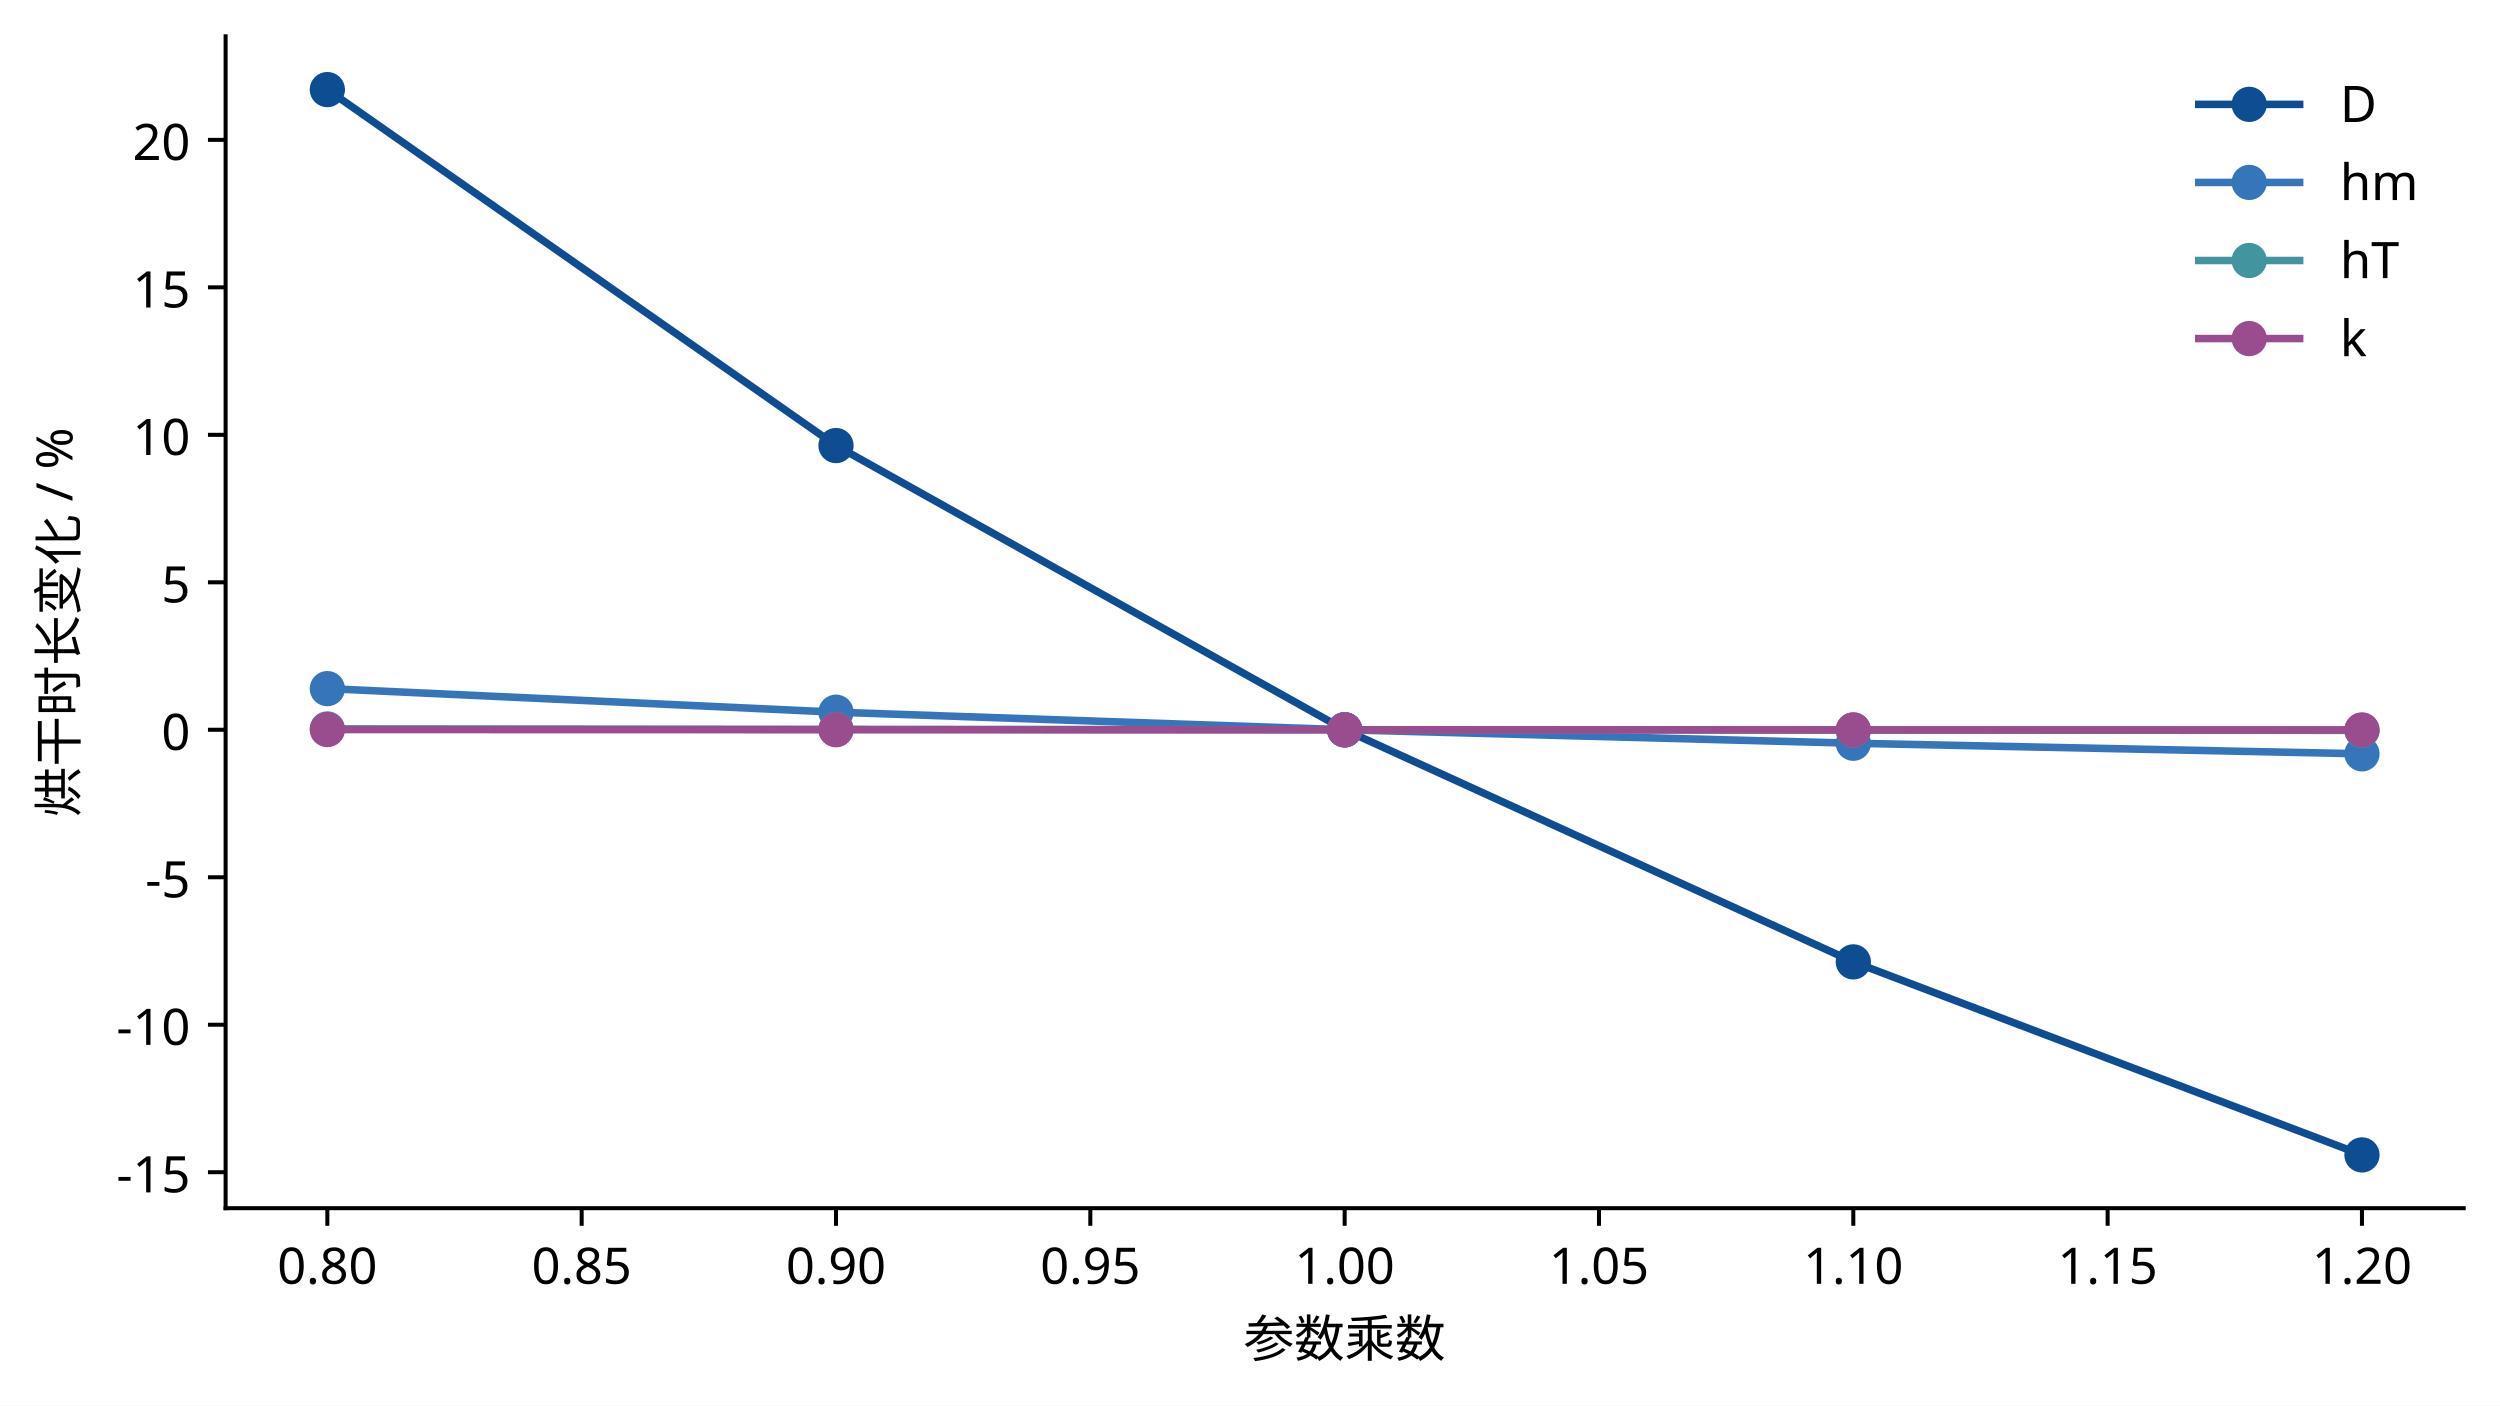
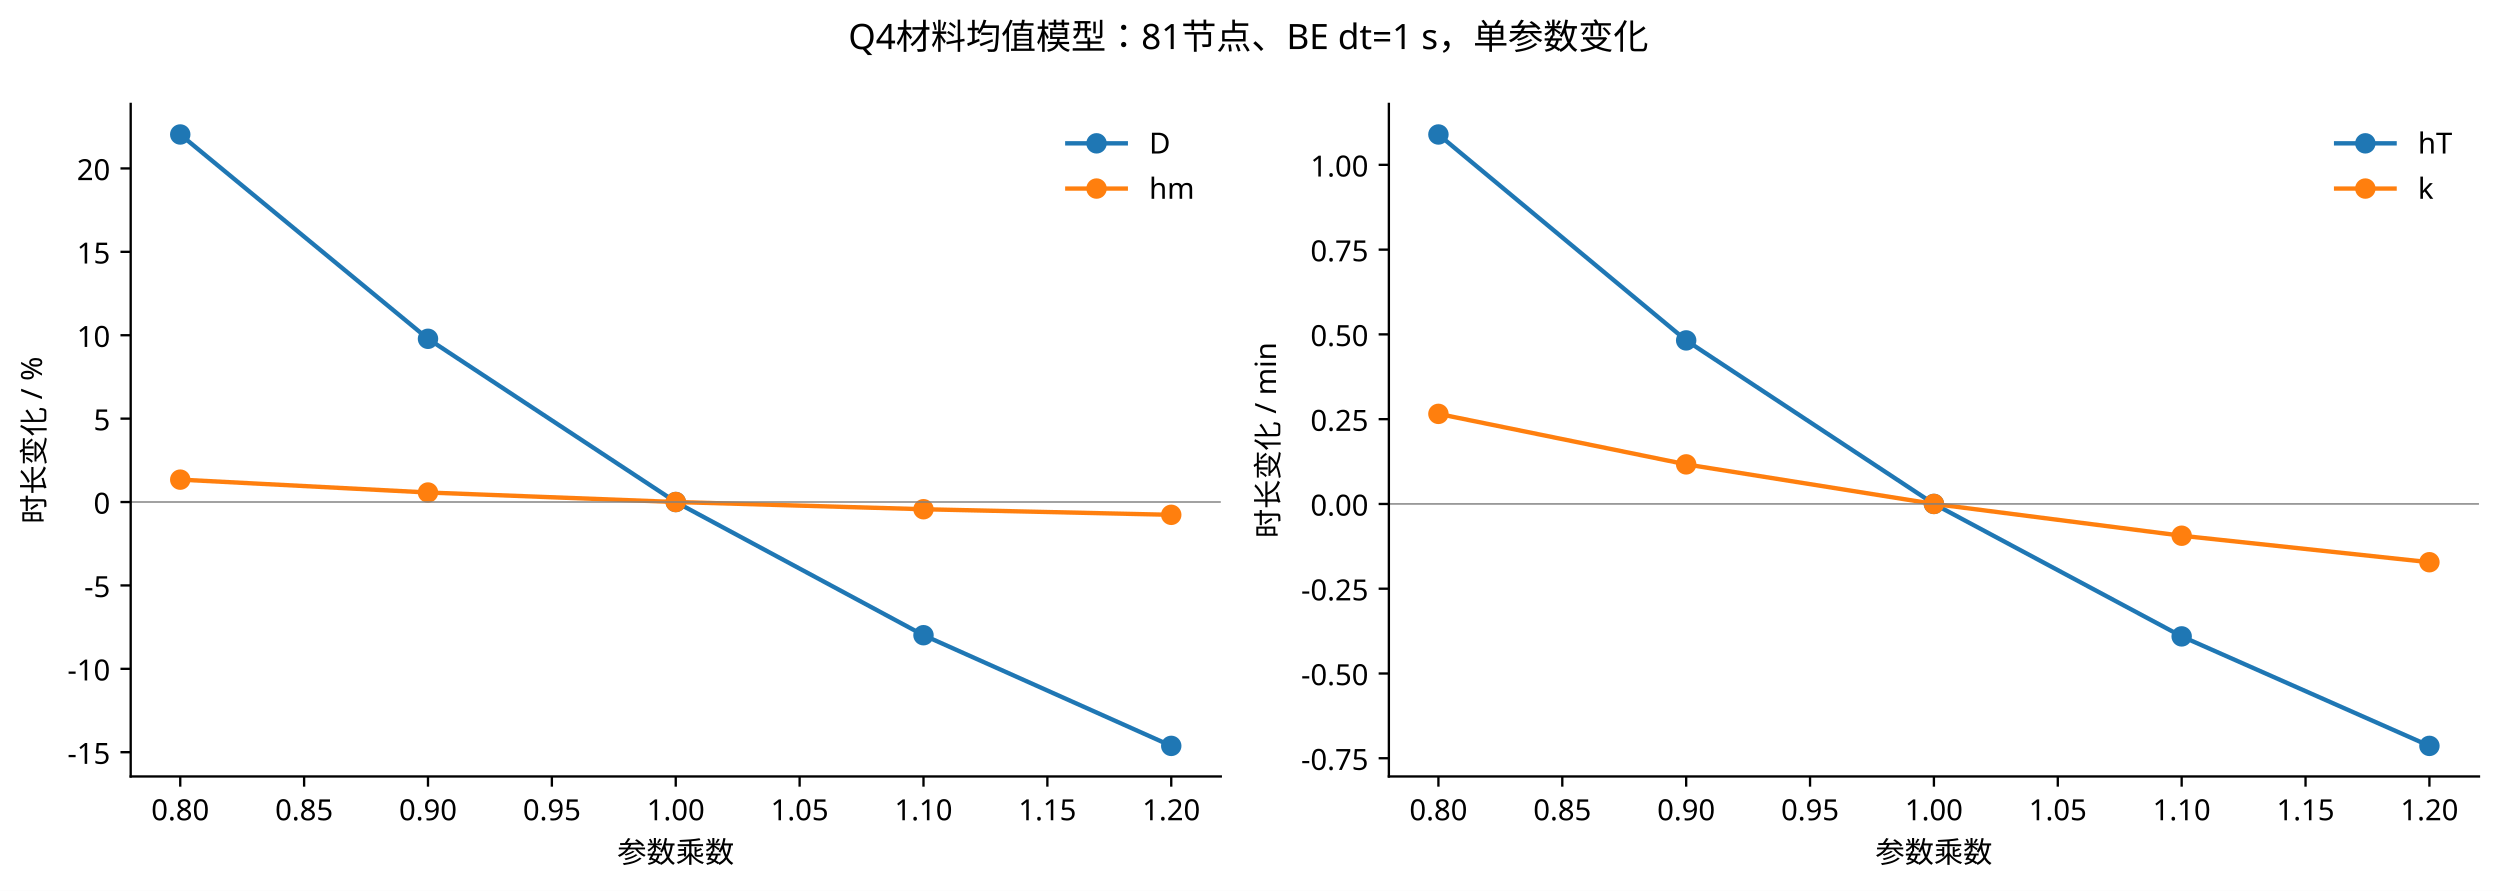
- <svg xmlns="http://www.w3.org/2000/svg" xmlns:xlink="http://www.w3.org/1999/xlink" width="495.704pt" height="278.719pt" viewBox="0 0 495.704 278.719" version="1.1">
+ <svg xmlns="http://www.w3.org/2000/svg" xmlns:xlink="http://www.w3.org/1999/xlink" width="855.704pt" height="304.927pt" viewBox="0 0 855.704 304.927" version="1.1">
  <defs>
    <style type="text/css">*{stroke-linejoin: round; stroke-linecap: butt}</style>
  </defs>
  <g id="figure_1">
    <g id="patch_1">
-       <path d="M 0 278.719  L 495.704 278.719  L 495.704 0  L 0 0  z " style="fill: #ffffff" />
+       <path d="M 0 304.927  L 855.704 304.927  L 855.704 0  L 0 0  z " style="fill: #ffffff" />
    </g>
    <g id="axes_1">
      <g id="patch_2">
-         <path d="M 44.734 239.56  L 488.504 239.56  L 488.504 7.2  L 44.734 7.2  z " style="fill: #ffffff" />
+         <path d="M 44.734 265.768  L 417.854 265.768  L 417.854 35.568  L 44.734 35.568  z " style="fill: #ffffff" />
      </g>
      <g id="matplotlib.axis_1">
        <g id="xtick_1">
          <g id="line2d_1">
            <defs>
-               <path id="me2668343af" d="M 0 0  L 0 3.5  " style="stroke: #000000; stroke-width: 0.8" />
+               <path id="m8915aae7dd" d="M 0 0  L 0 3.5  " style="stroke: #000000; stroke-width: 0.8" />
            </defs>
            <g>
-               <use xlink:href="#me2668343af" x="64.906" y="239.56" style="stroke: #000000; stroke-width: 0.8" />
+               <use xlink:href="#m8915aae7dd" x="61.694" y="265.768" style="stroke: #000000; stroke-width: 0.8" />
            </g>
          </g>
          <g id="text_1">
-             <text style="font-size: 10px; font-family: 'Microsoft YaHei'; text-anchor: middle" x="64.906" y="254.554" transform="rotate(-0 64.90574 254.5538)">0.80</text>
+             <text style="font-size: 10px; font-family: 'Microsoft YaHei'; text-anchor: middle" x="61.694" y="280.762" transform="rotate(-0 61.69438 280.7618)">0.80</text>
          </g>
        </g>
        <g id="xtick_2">
          <g id="line2d_2">
            <g>
-               <use xlink:href="#me2668343af" x="115.334" y="239.56" style="stroke: #000000; stroke-width: 0.8" />
+               <use xlink:href="#m8915aae7dd" x="104.094" y="265.768" style="stroke: #000000; stroke-width: 0.8" />
            </g>
          </g>
          <g id="text_2">
-             <text style="font-size: 10px; font-family: 'Microsoft YaHei'; text-anchor: middle" x="115.334" y="254.554" transform="rotate(-0 115.3341 254.5538)">0.85</text>
+             <text style="font-size: 10px; font-family: 'Microsoft YaHei'; text-anchor: middle" x="104.094" y="280.762" transform="rotate(-0 104.0944 280.7618)">0.85</text>
          </g>
        </g>
        <g id="xtick_3">
          <g id="line2d_3">
            <g>
-               <use xlink:href="#me2668343af" x="165.763" y="239.56" style="stroke: #000000; stroke-width: 0.8" />
+               <use xlink:href="#m8915aae7dd" x="146.494" y="265.768" style="stroke: #000000; stroke-width: 0.8" />
            </g>
          </g>
          <g id="text_3">
-             <text style="font-size: 10px; font-family: 'Microsoft YaHei'; text-anchor: middle" x="165.763" y="254.554" transform="rotate(-0 165.7626 254.5538)">0.90</text>
+             <text style="font-size: 10px; font-family: 'Microsoft YaHei'; text-anchor: middle" x="146.494" y="280.762" transform="rotate(-0 146.4944 280.7618)">0.90</text>
          </g>
        </g>
        <g id="xtick_4">
          <g id="line2d_4">
            <g>
-               <use xlink:href="#me2668343af" x="216.191" y="239.56" style="stroke: #000000; stroke-width: 0.8" />
+               <use xlink:href="#m8915aae7dd" x="188.894" y="265.768" style="stroke: #000000; stroke-width: 0.8" />
            </g>
          </g>
          <g id="text_4">
-             <text style="font-size: 10px; font-family: 'Microsoft YaHei'; text-anchor: middle" x="216.191" y="254.554" transform="rotate(-0 216.191 254.5538)">0.95</text>
+             <text style="font-size: 10px; font-family: 'Microsoft YaHei'; text-anchor: middle" x="188.894" y="280.762" transform="rotate(-0 188.8944 280.7618)">0.95</text>
          </g>
        </g>
        <g id="xtick_5">
          <g id="line2d_5">
            <g>
-               <use xlink:href="#me2668343af" x="266.619" y="239.56" style="stroke: #000000; stroke-width: 0.8" />
+               <use xlink:href="#m8915aae7dd" x="231.294" y="265.768" style="stroke: #000000; stroke-width: 0.8" />
            </g>
          </g>
          <g id="text_5">
-             <text style="font-size: 10px; font-family: 'Microsoft YaHei'; text-anchor: middle" x="266.619" y="254.554" transform="rotate(-0 266.6194 254.5538)">1.00</text>
+             <text style="font-size: 10px; font-family: 'Microsoft YaHei'; text-anchor: middle" x="231.294" y="280.762" transform="rotate(-0 231.2944 280.7618)">1.00</text>
          </g>
        </g>
        <g id="xtick_6">
          <g id="line2d_6">
            <g>
-               <use xlink:href="#me2668343af" x="317.048" y="239.56" style="stroke: #000000; stroke-width: 0.8" />
+               <use xlink:href="#m8915aae7dd" x="273.694" y="265.768" style="stroke: #000000; stroke-width: 0.8" />
            </g>
          </g>
          <g id="text_6">
-             <text style="font-size: 10px; font-family: 'Microsoft YaHei'; text-anchor: middle" x="317.048" y="254.554" transform="rotate(-0 317.0478 254.5538)">1.05</text>
+             <text style="font-size: 10px; font-family: 'Microsoft YaHei'; text-anchor: middle" x="273.694" y="280.762" transform="rotate(-0 273.6944 280.7618)">1.05</text>
          </g>
        </g>
        <g id="xtick_7">
          <g id="line2d_7">
            <g>
-               <use xlink:href="#me2668343af" x="367.476" y="239.56" style="stroke: #000000; stroke-width: 0.8" />
+               <use xlink:href="#m8915aae7dd" x="316.094" y="265.768" style="stroke: #000000; stroke-width: 0.8" />
            </g>
          </g>
          <g id="text_7">
-             <text style="font-size: 10px; font-family: 'Microsoft YaHei'; text-anchor: middle" x="367.476" y="254.554" transform="rotate(-0 367.4762 254.5538)">1.10</text>
+             <text style="font-size: 10px; font-family: 'Microsoft YaHei'; text-anchor: middle" x="316.094" y="280.762" transform="rotate(-0 316.0944 280.7618)">1.10</text>
          </g>
        </g>
        <g id="xtick_8">
          <g id="line2d_8">
            <g>
-               <use xlink:href="#me2668343af" x="417.905" y="239.56" style="stroke: #000000; stroke-width: 0.8" />
+               <use xlink:href="#m8915aae7dd" x="358.494" y="265.768" style="stroke: #000000; stroke-width: 0.8" />
            </g>
          </g>
          <g id="text_8">
-             <text style="font-size: 10px; font-family: 'Microsoft YaHei'; text-anchor: middle" x="417.905" y="254.554" transform="rotate(-0 417.9046 254.5538)">1.15</text>
+             <text style="font-size: 10px; font-family: 'Microsoft YaHei'; text-anchor: middle" x="358.494" y="280.762" transform="rotate(-0 358.4944 280.7618)">1.15</text>
          </g>
        </g>
        <g id="xtick_9">
          <g id="line2d_9">
            <g>
-               <use xlink:href="#me2668343af" x="468.333" y="239.56" style="stroke: #000000; stroke-width: 0.8" />
+               <use xlink:href="#m8915aae7dd" x="400.894" y="265.768" style="stroke: #000000; stroke-width: 0.8" />
            </g>
          </g>
          <g id="text_9">
-             <text style="font-size: 10px; font-family: 'Microsoft YaHei'; text-anchor: middle" x="468.333" y="254.554" transform="rotate(-0 468.333 254.5538)">1.20</text>
+             <text style="font-size: 10px; font-family: 'Microsoft YaHei'; text-anchor: middle" x="400.894" y="280.762" transform="rotate(-0 400.8944 280.7618)">1.20</text>
          </g>
        </g>
        <g id="text_10">
-           <text style="font-size: 10px; font-family: 'Microsoft YaHei'; text-anchor: middle" x="266.619" y="269.033" transform="rotate(-0 266.6194 269.0334)">参数乘数</text>
+           <text style="font-size: 10px; font-family: 'Microsoft YaHei'; text-anchor: middle" x="231.294" y="295.241" transform="rotate(-0 231.2944 295.2414)">参数乘数</text>
        </g>
      </g>
      <g id="matplotlib.axis_2">
        <g id="ytick_1">
          <g id="line2d_10">
            <defs>
-               <path id="m60dff302eb" d="M 0 0  L -3.5 0  " style="stroke: #000000; stroke-width: 0.8" />
+               <path id="m624a683302" d="M 0 0  L -3.5 0  " style="stroke: #000000; stroke-width: 0.8" />
            </defs>
            <g>
-               <use xlink:href="#m60dff302eb" x="44.734" y="232.428" style="stroke: #000000; stroke-width: 0.8" />
+               <use xlink:href="#m624a683302" x="44.734" y="257.464" style="stroke: #000000; stroke-width: 0.8" />
            </g>
          </g>
          <g id="text_11">
-             <text style="font-size: 10px; font-family: 'Microsoft YaHei'; text-anchor: end" x="37.734" y="236.425" transform="rotate(-0 37.73438 236.4248)">-15</text>
+             <text style="font-size: 10px; font-family: 'Microsoft YaHei'; text-anchor: end" x="37.734" y="261.461" transform="rotate(-0 37.73438 261.4606)">-15</text>
          </g>
        </g>
        <g id="ytick_2">
          <g id="line2d_11">
            <g>
-               <use xlink:href="#m60dff302eb" x="44.734" y="203.186" style="stroke: #000000; stroke-width: 0.8" />
+               <use xlink:href="#m624a683302" x="44.734" y="228.92" style="stroke: #000000; stroke-width: 0.8" />
            </g>
          </g>
          <g id="text_12">
-             <text style="font-size: 10px; font-family: 'Microsoft YaHei'; text-anchor: end" x="37.734" y="207.183" transform="rotate(-0 37.73438 207.1827)">-10</text>
+             <text style="font-size: 10px; font-family: 'Microsoft YaHei'; text-anchor: end" x="37.734" y="232.917" transform="rotate(-0 37.73438 232.9172)">-10</text>
          </g>
        </g>
        <g id="ytick_3">
          <g id="line2d_12">
            <g>
-               <use xlink:href="#m60dff302eb" x="44.734" y="173.944" style="stroke: #000000; stroke-width: 0.8" />
+               <use xlink:href="#m624a683302" x="44.734" y="200.377" style="stroke: #000000; stroke-width: 0.8" />
            </g>
          </g>
          <g id="text_13">
-             <text style="font-size: 10px; font-family: 'Microsoft YaHei'; text-anchor: end" x="37.734" y="177.941" transform="rotate(-0 37.73438 177.9406)">-5</text>
+             <text style="font-size: 10px; font-family: 'Microsoft YaHei'; text-anchor: end" x="37.734" y="204.374" transform="rotate(-0 37.73438 204.3738)">-5</text>
          </g>
        </g>
        <g id="ytick_4">
          <g id="line2d_13">
            <g>
-               <use xlink:href="#m60dff302eb" x="44.734" y="144.702" style="stroke: #000000; stroke-width: 0.8" />
+               <use xlink:href="#m624a683302" x="44.734" y="171.833" style="stroke: #000000; stroke-width: 0.8" />
            </g>
          </g>
          <g id="text_14">
-             <text style="font-size: 10px; font-family: 'Microsoft YaHei'; text-anchor: end" x="37.734" y="148.698" transform="rotate(-0 37.73438 148.6985)">0</text>
+             <text style="font-size: 10px; font-family: 'Microsoft YaHei'; text-anchor: end" x="37.734" y="175.83" transform="rotate(-0 37.73438 175.8304)">0</text>
          </g>
        </g>
        <g id="ytick_5">
          <g id="line2d_14">
            <g>
-               <use xlink:href="#m60dff302eb" x="44.734" y="115.459" style="stroke: #000000; stroke-width: 0.8" />
+               <use xlink:href="#m624a683302" x="44.734" y="143.29" style="stroke: #000000; stroke-width: 0.8" />
            </g>
          </g>
          <g id="text_15">
-             <text style="font-size: 10px; font-family: 'Microsoft YaHei'; text-anchor: end" x="37.734" y="119.456" transform="rotate(-0 37.73438 119.4564)">5</text>
+             <text style="font-size: 10px; font-family: 'Microsoft YaHei'; text-anchor: end" x="37.734" y="147.287" transform="rotate(-0 37.73438 147.287)">5</text>
          </g>
        </g>
        <g id="ytick_6">
          <g id="line2d_15">
            <g>
-               <use xlink:href="#m60dff302eb" x="44.734" y="86.217" style="stroke: #000000; stroke-width: 0.8" />
+               <use xlink:href="#m624a683302" x="44.734" y="114.747" style="stroke: #000000; stroke-width: 0.8" />
            </g>
          </g>
          <g id="text_16">
-             <text style="font-size: 10px; font-family: 'Microsoft YaHei'; text-anchor: end" x="37.734" y="90.214" transform="rotate(-0 37.73438 90.21426)">10</text>
+             <text style="font-size: 10px; font-family: 'Microsoft YaHei'; text-anchor: end" x="37.734" y="118.744" transform="rotate(-0 37.73438 118.7436)">10</text>
          </g>
        </g>
        <g id="ytick_7">
          <g id="line2d_16">
            <g>
-               <use xlink:href="#m60dff302eb" x="44.734" y="56.975" style="stroke: #000000; stroke-width: 0.8" />
+               <use xlink:href="#m624a683302" x="44.734" y="86.203" style="stroke: #000000; stroke-width: 0.8" />
            </g>
          </g>
          <g id="text_17">
-             <text style="font-size: 10px; font-family: 'Microsoft YaHei'; text-anchor: end" x="37.734" y="60.972" transform="rotate(-0 37.73438 60.97216)">15</text>
+             <text style="font-size: 10px; font-family: 'Microsoft YaHei'; text-anchor: end" x="37.734" y="90.2" transform="rotate(-0 37.73438 90.20015)">15</text>
          </g>
        </g>
        <g id="ytick_8">
          <g id="line2d_17">
            <g>
-               <use xlink:href="#m60dff302eb" x="44.734" y="27.733" style="stroke: #000000; stroke-width: 0.8" />
+               <use xlink:href="#m624a683302" x="44.734" y="57.66" style="stroke: #000000; stroke-width: 0.8" />
            </g>
          </g>
          <g id="text_18">
-             <text style="font-size: 10px; font-family: 'Microsoft YaHei'; text-anchor: end" x="37.734" y="31.73" transform="rotate(-0 37.73438 31.73006)">20</text>
+             <text style="font-size: 10px; font-family: 'Microsoft YaHei'; text-anchor: end" x="37.734" y="61.657" transform="rotate(-0 37.73438 61.65674)">20</text>
          </g>
        </g>
        <g id="text_19">
-           <text style="font-size: 10px; font-family: 'Microsoft YaHei'; text-anchor: middle" x="15.194" y="123.38" transform="rotate(-90 15.19375 123.38)">烘干时长变化 / %</text>
+           <text style="font-size: 10px; font-family: 'Microsoft YaHei'; text-anchor: middle" x="15.194" y="150.668" transform="rotate(-90 15.19375 150.668)">时长变化 / %</text>
        </g>
      </g>
      <g id="line2d_18">
-         <path d="M 64.906 17.762  L 165.763 88.344  L 266.619 144.702  L 367.476 190.722  L 468.333 228.998  " clip-path="url(#p16632d3811)" style="fill: none; stroke: #0f4d92; stroke-width: 1.5; stroke-linecap: square" />
+         <path d="M 61.694 46.032  L 146.494 115.965  L 231.294 171.833  L 316.094 217.421  L 400.894 255.304  " clip-path="url(#p5565f9a1c0)" style="fill: none; stroke: #1f77b4; stroke-width: 1.5; stroke-linecap: square" />
        <defs>
-           <path id="m69f614d986" d="M 0 3  C 0.796 3 1.559 2.684 2.121 2.121  C 2.684 1.559 3 0.796 3 0  C 3 -0.796 2.684 -1.559 2.121 -2.121  C 1.559 -2.684 0.796 -3 0 -3  C -0.796 -3 -1.559 -2.684 -2.121 -2.121  C -2.684 -1.559 -3 -0.796 -3 0  C -3 0.796 -2.684 1.559 -2.121 2.121  C -1.559 2.684 -0.796 3 0 3  z " style="stroke: #0f4d92" />
+           <path id="m8c08a33ecb" d="M 0 3  C 0.796 3 1.559 2.684 2.121 2.121  C 2.684 1.559 3 0.796 3 0  C 3 -0.796 2.684 -1.559 2.121 -2.121  C 1.559 -2.684 0.796 -3 0 -3  C -0.796 -3 -1.559 -2.684 -2.121 -2.121  C -2.684 -1.559 -3 -0.796 -3 0  C -3 0.796 -2.684 1.559 -2.121 2.121  C -1.559 2.684 -0.796 3 0 3  z " style="stroke: #1f77b4" />
        </defs>
-         <g clip-path="url(#p16632d3811)">
-           <use xlink:href="#m69f614d986" x="64.906" y="17.762" style="fill: #0f4d92; stroke: #0f4d92" />
-           <use xlink:href="#m69f614d986" x="165.763" y="88.344" style="fill: #0f4d92; stroke: #0f4d92" />
-           <use xlink:href="#m69f614d986" x="266.619" y="144.702" style="fill: #0f4d92; stroke: #0f4d92" />
-           <use xlink:href="#m69f614d986" x="367.476" y="190.722" style="fill: #0f4d92; stroke: #0f4d92" />
-           <use xlink:href="#m69f614d986" x="468.333" y="228.998" style="fill: #0f4d92; stroke: #0f4d92" />
+         <g clip-path="url(#p5565f9a1c0)">
+           <use xlink:href="#m8c08a33ecb" x="61.694" y="46.032" style="fill: #1f77b4; stroke: #1f77b4" />
+           <use xlink:href="#m8c08a33ecb" x="146.494" y="115.965" style="fill: #1f77b4; stroke: #1f77b4" />
+           <use xlink:href="#m8c08a33ecb" x="231.294" y="171.833" style="fill: #1f77b4; stroke: #1f77b4" />
+           <use xlink:href="#m8c08a33ecb" x="316.094" y="217.421" style="fill: #1f77b4; stroke: #1f77b4" />
+           <use xlink:href="#m8c08a33ecb" x="400.894" y="255.304" style="fill: #1f77b4; stroke: #1f77b4" />
        </g>
      </g>
      <g id="line2d_19">
-         <path d="M 64.906 136.542  L 165.763 141.216  L 266.619 144.702  L 367.476 147.374  L 468.333 149.47  " clip-path="url(#p16632d3811)" style="fill: none; stroke: #3775ba; stroke-width: 1.5; stroke-linecap: square" />
+         <path d="M 61.694 164.172  L 146.494 168.581  L 231.294 171.833  L 316.094 174.301  L 400.894 176.216  " clip-path="url(#p5565f9a1c0)" style="fill: none; stroke: #ff7f0e; stroke-width: 1.5; stroke-linecap: square" />
        <defs>
-           <path id="m16ea770ce6" d="M 0 3  C 0.796 3 1.559 2.684 2.121 2.121  C 2.684 1.559 3 0.796 3 0  C 3 -0.796 2.684 -1.559 2.121 -2.121  C 1.559 -2.684 0.796 -3 0 -3  C -0.796 -3 -1.559 -2.684 -2.121 -2.121  C -2.684 -1.559 -3 -0.796 -3 0  C -3 0.796 -2.684 1.559 -2.121 2.121  C -1.559 2.684 -0.796 3 0 3  z " style="stroke: #3775ba" />
+           <path id="m2f700dfeaf" d="M 0 3  C 0.796 3 1.559 2.684 2.121 2.121  C 2.684 1.559 3 0.796 3 0  C 3 -0.796 2.684 -1.559 2.121 -2.121  C 1.559 -2.684 0.796 -3 0 -3  C -0.796 -3 -1.559 -2.684 -2.121 -2.121  C -2.684 -1.559 -3 -0.796 -3 0  C -3 0.796 -2.684 1.559 -2.121 2.121  C -1.559 2.684 -0.796 3 0 3  z " style="stroke: #ff7f0e" />
        </defs>
-         <g clip-path="url(#p16632d3811)">
-           <use xlink:href="#m16ea770ce6" x="64.906" y="136.542" style="fill: #3775ba; stroke: #3775ba" />
-           <use xlink:href="#m16ea770ce6" x="165.763" y="141.216" style="fill: #3775ba; stroke: #3775ba" />
-           <use xlink:href="#m16ea770ce6" x="266.619" y="144.702" style="fill: #3775ba; stroke: #3775ba" />
-           <use xlink:href="#m16ea770ce6" x="367.476" y="147.374" style="fill: #3775ba; stroke: #3775ba" />
-           <use xlink:href="#m16ea770ce6" x="468.333" y="149.47" style="fill: #3775ba; stroke: #3775ba" />
+         <g clip-path="url(#p5565f9a1c0)">
+           <use xlink:href="#m2f700dfeaf" x="61.694" y="164.172" style="fill: #ff7f0e; stroke: #ff7f0e" />
+           <use xlink:href="#m2f700dfeaf" x="146.494" y="168.581" style="fill: #ff7f0e; stroke: #ff7f0e" />
+           <use xlink:href="#m2f700dfeaf" x="231.294" y="171.833" style="fill: #ff7f0e; stroke: #ff7f0e" />
+           <use xlink:href="#m2f700dfeaf" x="316.094" y="174.301" style="fill: #ff7f0e; stroke: #ff7f0e" />
+           <use xlink:href="#m2f700dfeaf" x="400.894" y="176.216" style="fill: #ff7f0e; stroke: #ff7f0e" />
        </g>
      </g>
      <g id="line2d_20">
-         <path d="M 64.906 144.527  L 165.763 144.625  L 266.619 144.702  L 367.476 144.763  L 468.333 144.814  " clip-path="url(#p16632d3811)" style="fill: none; stroke: #42949e; stroke-width: 1.5; stroke-linecap: square" />
-         <defs>
-           <path id="md93b9b40e4" d="M 0 3  C 0.796 3 1.559 2.684 2.121 2.121  C 2.684 1.559 3 0.796 3 0  C 3 -0.796 2.684 -1.559 2.121 -2.121  C 1.559 -2.684 0.796 -3 0 -3  C -0.796 -3 -1.559 -2.684 -2.121 -2.121  C -2.684 -1.559 -3 -0.796 -3 0  C -3 0.796 -2.684 1.559 -2.121 2.121  C -1.559 2.684 -0.796 3 0 3  z " style="stroke: #42949e" />
-         </defs>
-         <g clip-path="url(#p16632d3811)">
-           <use xlink:href="#md93b9b40e4" x="64.906" y="144.527" style="fill: #42949e; stroke: #42949e" />
-           <use xlink:href="#md93b9b40e4" x="165.763" y="144.625" style="fill: #42949e; stroke: #42949e" />
-           <use xlink:href="#md93b9b40e4" x="266.619" y="144.702" style="fill: #42949e; stroke: #42949e" />
-           <use xlink:href="#md93b9b40e4" x="367.476" y="144.763" style="fill: #42949e; stroke: #42949e" />
-           <use xlink:href="#md93b9b40e4" x="468.333" y="144.814" style="fill: #42949e; stroke: #42949e" />
-         </g>
-       </g>
-       <g id="line2d_21">
-         <path d="M 64.906 144.655  L 165.763 144.681  L 266.619 144.702  L 367.476 144.718  L 468.333 144.732  " clip-path="url(#p16632d3811)" style="fill: none; stroke: #9a4d8e; stroke-width: 1.5; stroke-linecap: square" />
-         <defs>
-           <path id="m110b17cd51" d="M 0 3  C 0.796 3 1.559 2.684 2.121 2.121  C 2.684 1.559 3 0.796 3 0  C 3 -0.796 2.684 -1.559 2.121 -2.121  C 1.559 -2.684 0.796 -3 0 -3  C -0.796 -3 -1.559 -2.684 -2.121 -2.121  C -2.684 -1.559 -3 -0.796 -3 0  C -3 0.796 -2.684 1.559 -2.121 2.121  C -1.559 2.684 -0.796 3 0 3  z " style="stroke: #9a4d8e" />
-         </defs>
-         <g clip-path="url(#p16632d3811)">
-           <use xlink:href="#m110b17cd51" x="64.906" y="144.655" style="fill: #9a4d8e; stroke: #9a4d8e" />
-           <use xlink:href="#m110b17cd51" x="165.763" y="144.681" style="fill: #9a4d8e; stroke: #9a4d8e" />
-           <use xlink:href="#m110b17cd51" x="266.619" y="144.702" style="fill: #9a4d8e; stroke: #9a4d8e" />
-           <use xlink:href="#m110b17cd51" x="367.476" y="144.718" style="fill: #9a4d8e; stroke: #9a4d8e" />
-           <use xlink:href="#m110b17cd51" x="468.333" y="144.732" style="fill: #9a4d8e; stroke: #9a4d8e" />
-         </g>
+         <path d="M 44.734 171.833  L 417.854 171.833  " clip-path="url(#p5565f9a1c0)" style="fill: none; stroke: #808080; stroke-width: 0.5; stroke-linecap: square" />
      </g>
      <g id="patch_3">
-         <path d="M 44.734 239.56  L 44.734 7.2  " style="fill: none; stroke: #000000; stroke-width: 0.8; stroke-linejoin: miter; stroke-linecap: square" />
+         <path d="M 44.734 265.768  L 44.734 35.568  " style="fill: none; stroke: #000000; stroke-width: 0.8; stroke-linejoin: miter; stroke-linecap: square" />
      </g>
      <g id="patch_4">
-         <path d="M 44.734 239.56  L 488.504 239.56  " style="fill: none; stroke: #000000; stroke-width: 0.8; stroke-linejoin: miter; stroke-linecap: square" />
+         <path d="M 44.734 265.768  L 417.854 265.768  " style="fill: none; stroke: #000000; stroke-width: 0.8; stroke-linejoin: miter; stroke-linecap: square" />
      </g>
      <g id="legend_1">
+         <g id="line2d_21">
+           <path d="M 365.326 49.062  L 375.326 49.062  L 385.326 49.062  " style="fill: none; stroke: #1f77b4; stroke-width: 1.5; stroke-linecap: square" />
+           <g>
+             <use xlink:href="#m8c08a33ecb" x="375.326" y="49.062" style="fill: #1f77b4; stroke: #1f77b4" />
+           </g>
+         </g>
+         <g id="text_20">
+           <text style="font-size: 10px; font-family: 'Microsoft YaHei'; text-anchor: start" x="393.326" y="52.562" transform="rotate(-0 393.3263 52.56175)">D</text>
+         </g>
        <g id="line2d_22">
-           <path d="M 435.976 20.694  L 445.976 20.694  L 455.976 20.694  " style="fill: none; stroke: #0f4d92; stroke-width: 1.5; stroke-linecap: square" />
+           <path d="M 365.326 64.541  L 375.326 64.541  L 385.326 64.541  " style="fill: none; stroke: #ff7f0e; stroke-width: 1.5; stroke-linecap: square" />
          <g>
-             <use xlink:href="#m69f614d986" x="445.976" y="20.694" style="fill: #0f4d92; stroke: #0f4d92" />
-           </g>
-         </g>
-         <g id="text_20">
-           <text style="font-size: 10px; font-family: 'Microsoft YaHei'; text-anchor: start" x="463.976" y="24.194" transform="rotate(-0 463.9762 24.19375)">D</text>
-         </g>
-         <g id="line2d_23">
-           <path d="M 435.976 36.173  L 445.976 36.173  L 455.976 36.173  " style="fill: none; stroke: #3775ba; stroke-width: 1.5; stroke-linecap: square" />
+             <use xlink:href="#m2f700dfeaf" x="375.326" y="64.541" style="fill: #ff7f0e; stroke: #ff7f0e" />
+           </g>
+         </g>
+         <g id="text_21">
+           <text style="font-size: 10px; font-family: 'Microsoft YaHei'; text-anchor: start" x="393.326" y="68.041" transform="rotate(-0 393.3263 68.04144)">hm</text>
+         </g>
+       </g>
+     </g>
+     <g id="axes_2">
+       <g id="patch_5">
+         <path d="M 475.384 265.768  L 848.504 265.768  L 848.504 35.568  L 475.384 35.568  z " style="fill: #ffffff" />
+       </g>
+       <g id="matplotlib.axis_3">
+         <g id="xtick_10">
+           <g id="line2d_23">
+             <g>
+               <use xlink:href="#m8915aae7dd" x="492.344" y="265.768" style="stroke: #000000; stroke-width: 0.8" />
+             </g>
+           </g>
+           <g id="text_22">
+             <text style="font-size: 10px; font-family: 'Microsoft YaHei'; text-anchor: middle" x="492.344" y="280.762" transform="rotate(-0 492.3444 280.7618)">0.80</text>
+           </g>
+         </g>
+         <g id="xtick_11">
+           <g id="line2d_24">
+             <g>
+               <use xlink:href="#m8915aae7dd" x="534.744" y="265.768" style="stroke: #000000; stroke-width: 0.8" />
+             </g>
+           </g>
+           <g id="text_23">
+             <text style="font-size: 10px; font-family: 'Microsoft YaHei'; text-anchor: middle" x="534.744" y="280.762" transform="rotate(-0 534.7444 280.7618)">0.85</text>
+           </g>
+         </g>
+         <g id="xtick_12">
+           <g id="line2d_25">
+             <g>
+               <use xlink:href="#m8915aae7dd" x="577.144" y="265.768" style="stroke: #000000; stroke-width: 0.8" />
+             </g>
+           </g>
+           <g id="text_24">
+             <text style="font-size: 10px; font-family: 'Microsoft YaHei'; text-anchor: middle" x="577.144" y="280.762" transform="rotate(-0 577.1444 280.7618)">0.90</text>
+           </g>
+         </g>
+         <g id="xtick_13">
+           <g id="line2d_26">
+             <g>
+               <use xlink:href="#m8915aae7dd" x="619.544" y="265.768" style="stroke: #000000; stroke-width: 0.8" />
+             </g>
+           </g>
+           <g id="text_25">
+             <text style="font-size: 10px; font-family: 'Microsoft YaHei'; text-anchor: middle" x="619.544" y="280.762" transform="rotate(-0 619.5444 280.7618)">0.95</text>
+           </g>
+         </g>
+         <g id="xtick_14">
+           <g id="line2d_27">
+             <g>
+               <use xlink:href="#m8915aae7dd" x="661.944" y="265.768" style="stroke: #000000; stroke-width: 0.8" />
+             </g>
+           </g>
+           <g id="text_26">
+             <text style="font-size: 10px; font-family: 'Microsoft YaHei'; text-anchor: middle" x="661.944" y="280.762" transform="rotate(-0 661.9444 280.7618)">1.00</text>
+           </g>
+         </g>
+         <g id="xtick_15">
+           <g id="line2d_28">
+             <g>
+               <use xlink:href="#m8915aae7dd" x="704.344" y="265.768" style="stroke: #000000; stroke-width: 0.8" />
+             </g>
+           </g>
+           <g id="text_27">
+             <text style="font-size: 10px; font-family: 'Microsoft YaHei'; text-anchor: middle" x="704.344" y="280.762" transform="rotate(-0 704.3444 280.7618)">1.05</text>
+           </g>
+         </g>
+         <g id="xtick_16">
+           <g id="line2d_29">
+             <g>
+               <use xlink:href="#m8915aae7dd" x="746.744" y="265.768" style="stroke: #000000; stroke-width: 0.8" />
+             </g>
+           </g>
+           <g id="text_28">
+             <text style="font-size: 10px; font-family: 'Microsoft YaHei'; text-anchor: middle" x="746.744" y="280.762" transform="rotate(-0 746.7444 280.7618)">1.10</text>
+           </g>
+         </g>
+         <g id="xtick_17">
+           <g id="line2d_30">
+             <g>
+               <use xlink:href="#m8915aae7dd" x="789.144" y="265.768" style="stroke: #000000; stroke-width: 0.8" />
+             </g>
+           </g>
+           <g id="text_29">
+             <text style="font-size: 10px; font-family: 'Microsoft YaHei'; text-anchor: middle" x="789.144" y="280.762" transform="rotate(-0 789.1444 280.7618)">1.15</text>
+           </g>
+         </g>
+         <g id="xtick_18">
+           <g id="line2d_31">
+             <g>
+               <use xlink:href="#m8915aae7dd" x="831.544" y="265.768" style="stroke: #000000; stroke-width: 0.8" />
+             </g>
+           </g>
+           <g id="text_30">
+             <text style="font-size: 10px; font-family: 'Microsoft YaHei'; text-anchor: middle" x="831.544" y="280.762" transform="rotate(-0 831.5444 280.7618)">1.20</text>
+           </g>
+         </g>
+         <g id="text_31">
+           <text style="font-size: 10px; font-family: 'Microsoft YaHei'; text-anchor: middle" x="661.944" y="295.241" transform="rotate(-0 661.9444 295.2414)">参数乘数</text>
+         </g>
+       </g>
+       <g id="matplotlib.axis_4">
+         <g id="ytick_9">
+           <g id="line2d_32">
+             <g>
+               <use xlink:href="#m624a683302" x="475.384" y="259.536" style="stroke: #000000; stroke-width: 0.8" />
+             </g>
+           </g>
+           <g id="text_32">
+             <text style="font-size: 10px; font-family: 'Microsoft YaHei'; text-anchor: end" x="468.384" y="263.533" transform="rotate(-0 468.3844 263.5326)">-0.75</text>
+           </g>
+         </g>
+         <g id="ytick_10">
+           <g id="line2d_33">
+             <g>
+               <use xlink:href="#m624a683302" x="475.384" y="230.52" style="stroke: #000000; stroke-width: 0.8" />
+             </g>
+           </g>
+           <g id="text_33">
+             <text style="font-size: 10px; font-family: 'Microsoft YaHei'; text-anchor: end" x="468.384" y="234.517" transform="rotate(-0 468.3844 234.5174)">-0.50</text>
+           </g>
+         </g>
+         <g id="ytick_11">
+           <g id="line2d_34">
+             <g>
+               <use xlink:href="#m624a683302" x="475.384" y="201.505" style="stroke: #000000; stroke-width: 0.8" />
+             </g>
+           </g>
+           <g id="text_34">
+             <text style="font-size: 10px; font-family: 'Microsoft YaHei'; text-anchor: end" x="468.384" y="205.502" transform="rotate(-0 468.3844 205.5021)">-0.25</text>
+           </g>
+         </g>
+         <g id="ytick_12">
+           <g id="line2d_35">
+             <g>
+               <use xlink:href="#m624a683302" x="475.384" y="172.49" style="stroke: #000000; stroke-width: 0.8" />
+             </g>
+           </g>
+           <g id="text_35">
+             <text style="font-size: 10px; font-family: 'Microsoft YaHei'; text-anchor: end" x="468.384" y="176.487" transform="rotate(-0 468.3844 176.4868)">0.00</text>
+           </g>
+         </g>
+         <g id="ytick_13">
+           <g id="line2d_36">
+             <g>
+               <use xlink:href="#m624a683302" x="475.384" y="143.475" style="stroke: #000000; stroke-width: 0.8" />
+             </g>
+           </g>
+           <g id="text_36">
+             <text style="font-size: 10px; font-family: 'Microsoft YaHei'; text-anchor: end" x="468.384" y="147.472" transform="rotate(-0 468.3844 147.4715)">0.25</text>
+           </g>
+         </g>
+         <g id="ytick_14">
+           <g id="line2d_37">
+             <g>
+               <use xlink:href="#m624a683302" x="475.384" y="114.459" style="stroke: #000000; stroke-width: 0.8" />
+             </g>
+           </g>
+           <g id="text_37">
+             <text style="font-size: 10px; font-family: 'Microsoft YaHei'; text-anchor: end" x="468.384" y="118.456" transform="rotate(-0 468.3844 118.4562)">0.50</text>
+           </g>
+         </g>
+         <g id="ytick_15">
+           <g id="line2d_38">
+             <g>
+               <use xlink:href="#m624a683302" x="475.384" y="85.444" style="stroke: #000000; stroke-width: 0.8" />
+             </g>
+           </g>
+           <g id="text_38">
+             <text style="font-size: 10px; font-family: 'Microsoft YaHei'; text-anchor: end" x="468.384" y="89.441" transform="rotate(-0 468.3844 89.44094)">0.75</text>
+           </g>
+         </g>
+         <g id="ytick_16">
+           <g id="line2d_39">
+             <g>
+               <use xlink:href="#m624a683302" x="475.384" y="56.429" style="stroke: #000000; stroke-width: 0.8" />
+             </g>
+           </g>
+           <g id="text_39">
+             <text style="font-size: 10px; font-family: 'Microsoft YaHei'; text-anchor: end" x="468.384" y="60.426" transform="rotate(-0 468.3844 60.42565)">1.00</text>
+           </g>
+         </g>
+         <g id="text_40">
+           <text style="font-size: 10px; font-family: 'Microsoft YaHei'; text-anchor: middle" x="437.572" y="150.668" transform="rotate(-90 437.5719 150.668)">时长变化 / min</text>
+         </g>
+       </g>
+       <g id="line2d_40">
+         <path d="M 492.344 46.032  L 577.144 116.515  L 661.944 172.49  L 746.744 217.826  L 831.544 255.304  " clip-path="url(#p8c058669e1)" style="fill: none; stroke: #1f77b4; stroke-width: 1.5; stroke-linecap: square" />
+         <g clip-path="url(#p8c058669e1)">
+           <use xlink:href="#m8c08a33ecb" x="492.344" y="46.032" style="fill: #1f77b4; stroke: #1f77b4" />
+           <use xlink:href="#m8c08a33ecb" x="577.144" y="116.515" style="fill: #1f77b4; stroke: #1f77b4" />
+           <use xlink:href="#m8c08a33ecb" x="661.944" y="172.49" style="fill: #1f77b4; stroke: #1f77b4" />
+           <use xlink:href="#m8c08a33ecb" x="746.744" y="217.826" style="fill: #1f77b4; stroke: #1f77b4" />
+           <use xlink:href="#m8c08a33ecb" x="831.544" y="255.304" style="fill: #1f77b4; stroke: #1f77b4" />
+         </g>
+       </g>
+       <g id="line2d_41">
+         <path d="M 492.344 141.661  L 577.144 158.949  L 661.944 172.49  L 746.744 183.371  L 831.544 192.438  " clip-path="url(#p8c058669e1)" style="fill: none; stroke: #ff7f0e; stroke-width: 1.5; stroke-linecap: square" />
+         <g clip-path="url(#p8c058669e1)">
+           <use xlink:href="#m2f700dfeaf" x="492.344" y="141.661" style="fill: #ff7f0e; stroke: #ff7f0e" />
+           <use xlink:href="#m2f700dfeaf" x="577.144" y="158.949" style="fill: #ff7f0e; stroke: #ff7f0e" />
+           <use xlink:href="#m2f700dfeaf" x="661.944" y="172.49" style="fill: #ff7f0e; stroke: #ff7f0e" />
+           <use xlink:href="#m2f700dfeaf" x="746.744" y="183.371" style="fill: #ff7f0e; stroke: #ff7f0e" />
+           <use xlink:href="#m2f700dfeaf" x="831.544" y="192.438" style="fill: #ff7f0e; stroke: #ff7f0e" />
+         </g>
+       </g>
+       <g id="line2d_42">
+         <path d="M 475.384 172.49  L 848.504 172.49  " clip-path="url(#p8c058669e1)" style="fill: none; stroke: #808080; stroke-width: 0.5; stroke-linecap: square" />
+       </g>
+       <g id="patch_6">
+         <path d="M 475.384 265.768  L 475.384 35.568  " style="fill: none; stroke: #000000; stroke-width: 0.8; stroke-linejoin: miter; stroke-linecap: square" />
+       </g>
+       <g id="patch_7">
+         <path d="M 475.384 265.768  L 848.504 265.768  " style="fill: none; stroke: #000000; stroke-width: 0.8; stroke-linejoin: miter; stroke-linecap: square" />
+       </g>
+       <g id="legend_2">
+         <g id="line2d_43">
+           <path d="M 799.614 49.062  L 809.614 49.062  L 819.614 49.062  " style="fill: none; stroke: #1f77b4; stroke-width: 1.5; stroke-linecap: square" />
          <g>
-             <use xlink:href="#m16ea770ce6" x="445.976" y="36.173" style="fill: #3775ba; stroke: #3775ba" />
-           </g>
-         </g>
-         <g id="text_21">
-           <text style="font-size: 10px; font-family: 'Microsoft YaHei'; text-anchor: start" x="463.976" y="39.673" transform="rotate(-0 463.9762 39.67344)">hm</text>
-         </g>
-         <g id="line2d_24">
-           <path d="M 435.976 51.653  L 445.976 51.653  L 455.976 51.653  " style="fill: none; stroke: #42949e; stroke-width: 1.5; stroke-linecap: square" />
+             <use xlink:href="#m8c08a33ecb" x="809.614" y="49.062" style="fill: #1f77b4; stroke: #1f77b4" />
+           </g>
+         </g>
+         <g id="text_41">
+           <text style="font-size: 10px; font-family: 'Microsoft YaHei'; text-anchor: start" x="827.614" y="52.562" transform="rotate(-0 827.6137 52.56175)">hT</text>
+         </g>
+         <g id="line2d_44">
+           <path d="M 799.614 64.541  L 809.614 64.541  L 819.614 64.541  " style="fill: none; stroke: #ff7f0e; stroke-width: 1.5; stroke-linecap: square" />
          <g>
-             <use xlink:href="#md93b9b40e4" x="445.976" y="51.653" style="fill: #42949e; stroke: #42949e" />
-           </g>
-         </g>
-         <g id="text_22">
-           <text style="font-size: 10px; font-family: 'Microsoft YaHei'; text-anchor: start" x="463.976" y="55.153" transform="rotate(-0 463.9762 55.15313)">hT</text>
-         </g>
-         <g id="line2d_25">
-           <path d="M 435.976 67.133  L 445.976 67.133  L 455.976 67.133  " style="fill: none; stroke: #9a4d8e; stroke-width: 1.5; stroke-linecap: square" />
-           <g>
-             <use xlink:href="#m110b17cd51" x="445.976" y="67.133" style="fill: #9a4d8e; stroke: #9a4d8e" />
-           </g>
-         </g>
-         <g id="text_23">
-           <text style="font-size: 10px; font-family: 'Microsoft YaHei'; text-anchor: start" x="463.976" y="70.633" transform="rotate(-0 463.9762 70.63281)">k</text>
-         </g>
-       </g>
+             <use xlink:href="#m2f700dfeaf" x="809.614" y="64.541" style="fill: #ff7f0e; stroke: #ff7f0e" />
+           </g>
+         </g>
+         <g id="text_42">
+           <text style="font-size: 10px; font-family: 'Microsoft YaHei'; text-anchor: start" x="827.614" y="68.041" transform="rotate(-0 827.6137 68.04144)">k</text>
+         </g>
+       </g>
+     </g>
+     <g id="text_43">
+       <text style="font-size: 12px; font-family: 'Microsoft YaHei'; text-anchor: middle" x="427.304" y="16.793" transform="rotate(-0 427.3044 16.7925)">Q4材料均值模型：81节点、BE dt=1 s，单参数变化</text>
    </g>
  </g>
  <defs>
-     <clipPath id="p16632d3811">
-       <rect x="44.734" y="7.2" width="443.77" height="232.36" />
+     <clipPath id="p5565f9a1c0">
+       <rect x="44.734" y="35.568" width="373.12" height="230.2" />
+     </clipPath>
+     <clipPath id="p8c058669e1">
+       <rect x="475.384" y="35.568" width="373.12" height="230.2" />
    </clipPath>
  </defs>
</svg>
